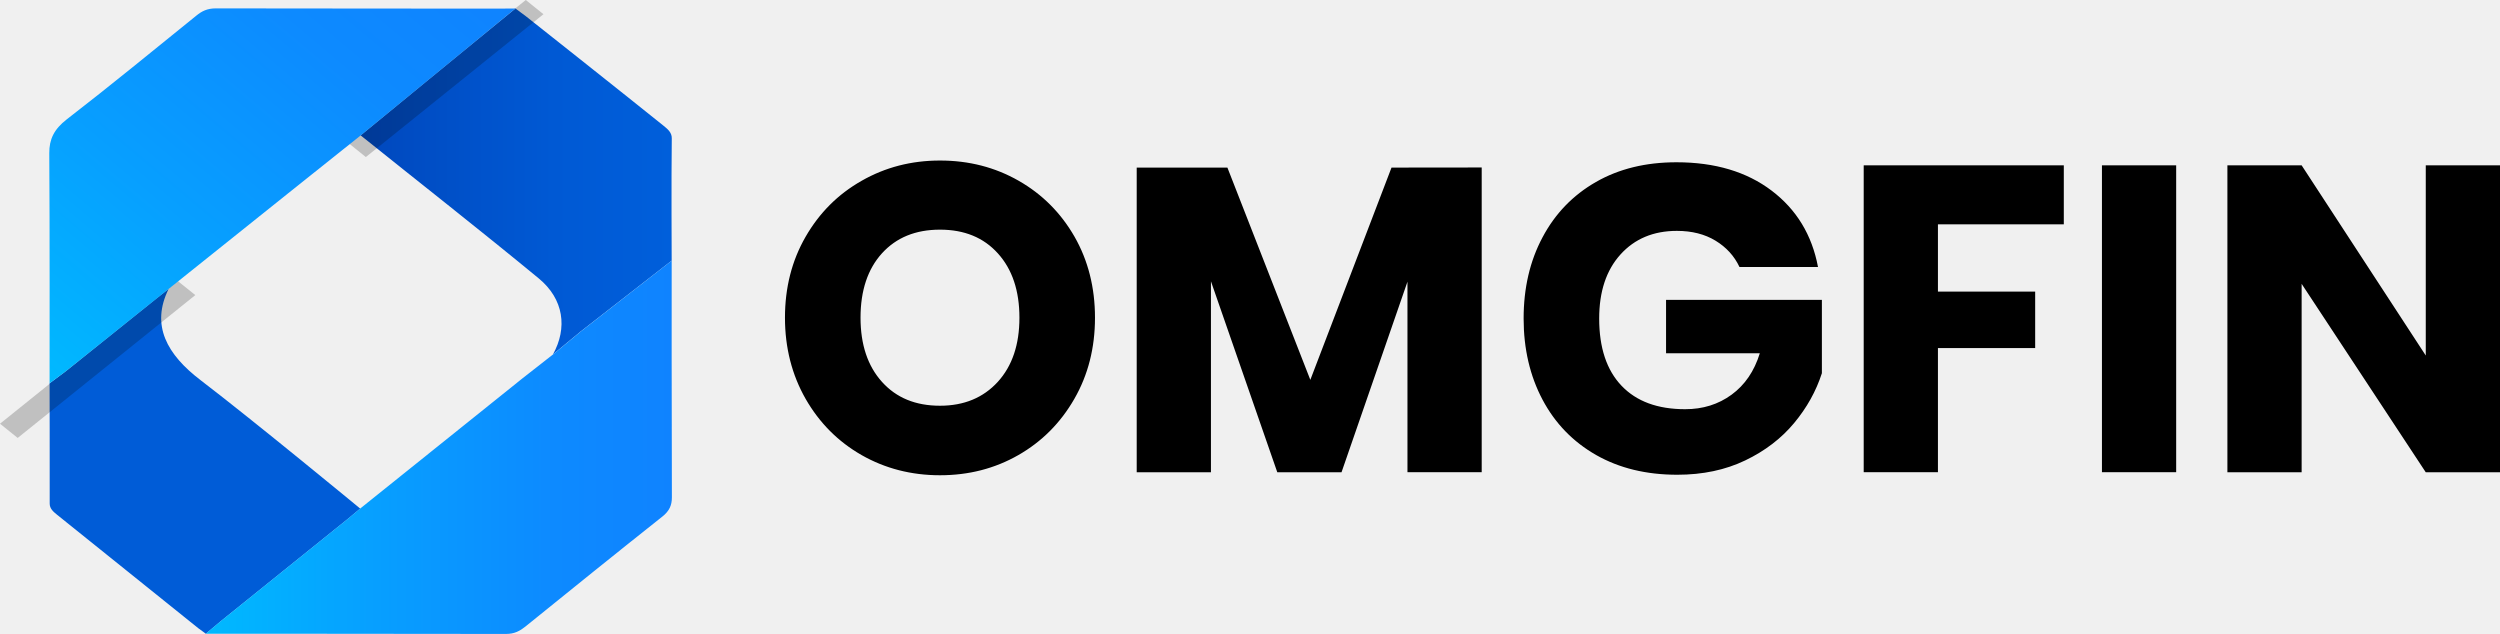
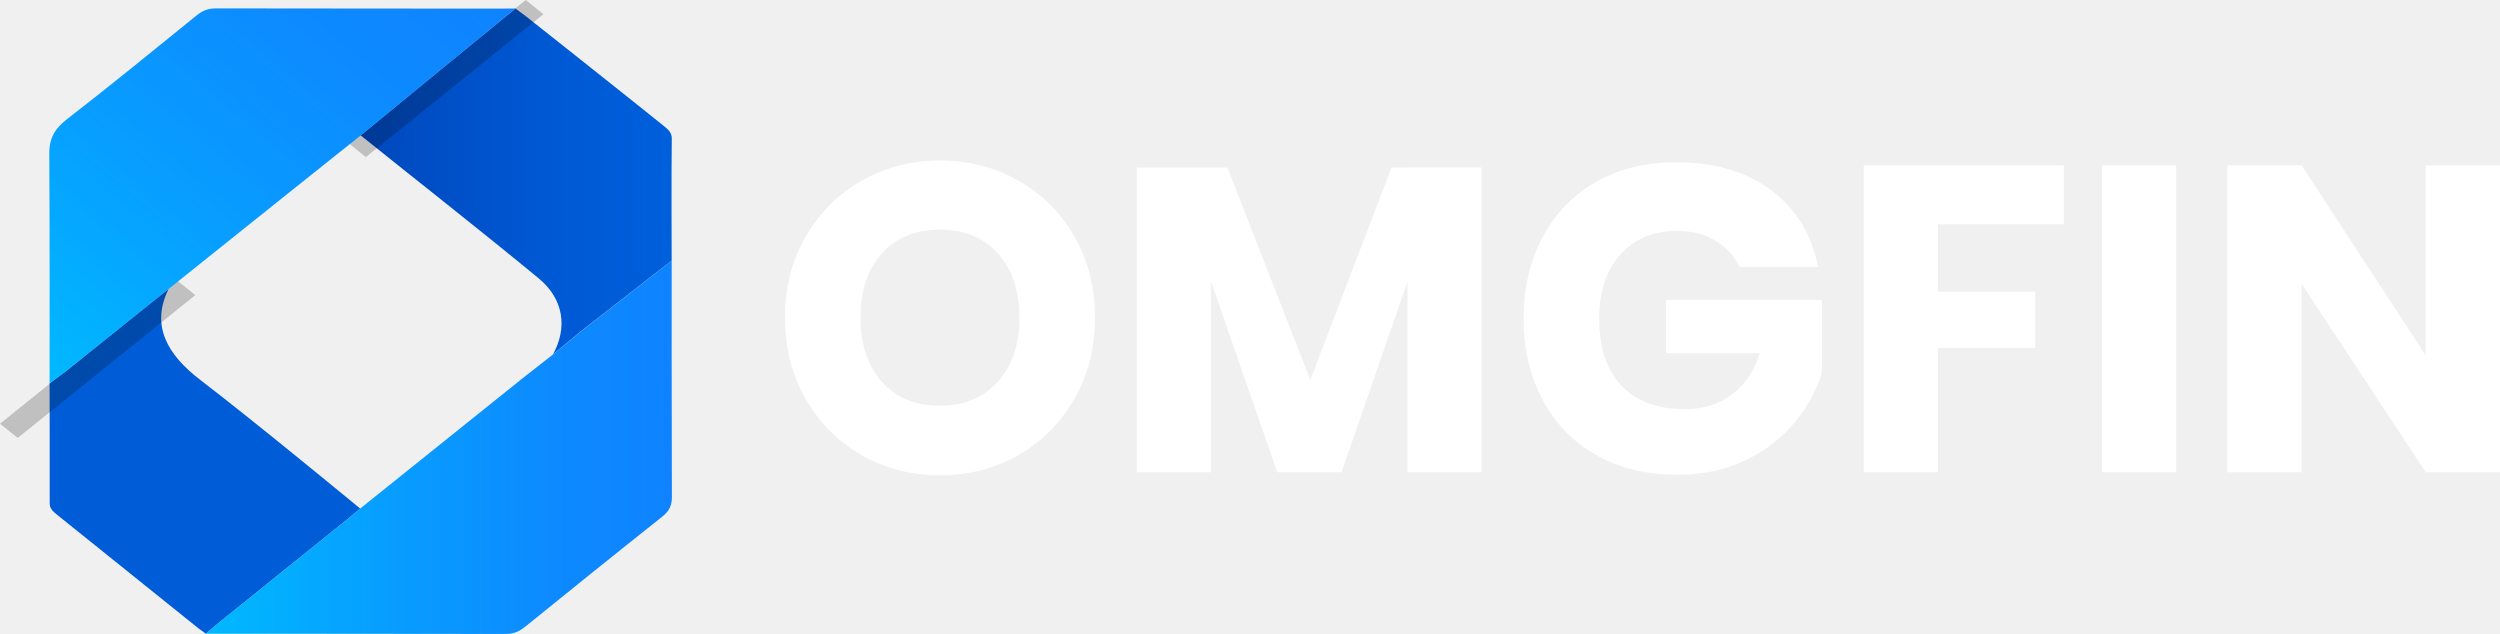
- <svg xmlns="http://www.w3.org/2000/svg" xmlns:xlink="http://www.w3.org/1999/xlink" enable-background="new 0 0 2445 620" viewBox="0 0 2445 620">
-   <linearGradient id="a" gradientTransform="matrix(.247 0 0 -.247 -1475.733 -123.3073)" gradientUnits="userSpaceOnUse" x1="7404.168" x2="8635.971" y1="-1217.915" y2="-1217.915">
-     <stop offset="0" stop-color="#0048bd" />
-     <stop offset=".045" stop-color="#0049bf" />
-     <stop offset=".618" stop-color="#0059d4" />
-     <stop offset="1" stop-color="#005fdb" />
+ <svg xmlns="http://www.w3.org/2000/svg" version="1.1" id="Layer_1" x="0px" y="0px" viewBox="0 0 2445 620" style="enable-background:new 0 0 2445 620;" xml:space="preserve">
+   <style type="text/css">
+ 	.st0{fill:#005CD7;}
+ 	.st1{opacity:0.2;enable-background:new    ;}
+ 	.st2{fill:url(#SVGID_1_);}
+ 	.st3{fill:url(#SVGID_00000083073936814159514060000011031061291953021353_);}
+ 	.st4{fill:url(#SVGID_00000130638305391911949630000008741226697411290543_);}
+ 	.st5{fill:#FFFFFF;}
+ </style>
+   <path class="st0" d="M352.3,497.4l-12.6,10.5l-124.1,99.9l-14.3,12l-7.5-5.5c0,0-91.9-73.9-137.9-110.8c-3.8-3.1-7.3-6-7.3-11  c0.1-38.9-0.1-116.7-0.1-116.7v-1l15.6-11.5l89.3-71.7l11.5-9c-17.6,35.5-1.7,64.1,31.4,89.3C248.9,412.1,352.3,497.4,352.3,497.4  L352.3,497.4z" />
+   <path class="st1" d="M17.3,428.3L0,414.4l173.7-139.7l17.3,13.9L17.3,428.3z" />
+   <linearGradient id="SVGID_1_" gradientUnits="userSpaceOnUse" x1="4882.99" y1="1817.447" x2="6114.974" y2="1817.447" gradientTransform="matrix(0.247 0 0 0.247 -853.0024 -271.4593)">
+     <stop offset="0" style="stop-color:#0048BD" />
+     <stop offset="4.500000e-02" style="stop-color:#0049BF" />
+     <stop offset="0.618" style="stop-color:#0059D4" />
+     <stop offset="1" style="stop-color:#005FDB" />
  </linearGradient>
-   <linearGradient id="b">
-     <stop offset="0" stop-color="#00b9ff" />
-     <stop offset=".365" stop-color="#079fff" />
-     <stop offset=".746" stop-color="#0d8aff" />
-     <stop offset="1" stop-color="#0f83ff" />
+   <path class="st2" d="M656.9,254.9L568,324.1l-27.2,22.5c14.3-25.8,10.7-54.1-14-74.4c-57.3-47.2-116-93.2-174.1-139.8  c22.2-18.2,44.3-36.5,66.5-54.6c27.7-22.7,84.9-69.5,84.9-69.5l10.1,7.5c0,0,90,71.2,134.9,107.3c4.2,3.4,7.9,6.6,7.9,12  C656.5,174.8,656.9,254.9,656.9,254.9L656.9,254.9z" />
+   <path class="st1" d="M357.8,153.6l-17.3-13.9L514.2,0l17.3,13.9L357.8,153.6z" />
+   <linearGradient id="SVGID_00000129911486155079045840000010658767269691754136_" gradientUnits="userSpaceOnUse" x1="3586.262" y1="2563.113" x2="5079.01" y2="784.124" gradientTransform="matrix(0.247 0 0 0.247 -853.0024 -271.4593)">
+     <stop offset="0" style="stop-color:#00B9FF" />
+     <stop offset="0.365" style="stop-color:#079FFF" />
+     <stop offset="0.746" style="stop-color:#0D8AFF" />
+     <stop offset="1" style="stop-color:#0F83FF" />
  </linearGradient>
-   <linearGradient id="c" gradientTransform="matrix(.247 0 0 -.247 -1475.733 -123.3073)" gradientUnits="userSpaceOnUse" x1="6108.515" x2="7601.56" xlink:href="#b" y1="-1963.771" y2="-184.429" />
-   <linearGradient id="d" gradientTransform="matrix(.247 0 0 -.247 -1475.733 -123.3073)" gradientUnits="userSpaceOnUse" x1="6790.769" x2="8636.869" xlink:href="#b" y1="-2270.565" y2="-2270.565" />
-   <path d="m352.3 497.4-12.6 10.5-124.1 99.9-14.3 12-7.5-5.5s-91.9-73.9-137.9-110.8c-3.8-3.1-7.3-6-7.3-11 .1-38.9-.1-116.7-.1-116.7v-1l15.6-11.5 89.3-71.7 11.5-9c-17.6 35.5-1.7 64.1 31.4 89.3 52.6 40.2 156 125.5 156 125.5z" fill="#005cd7" />
-   <path d="m17.3 428.3-17.3-13.9 173.7-139.7 17.3 13.9z" opacity=".2" />
-   <path d="m656.9 254.9-88.9 69.2-27.2 22.5c14.3-25.8 10.7-54.1-14-74.4-57.3-47.2-116-93.2-174.1-139.8 22.2-18.2 44.3-36.5 66.5-54.6 27.7-22.7 84.9-69.5 84.9-69.5l10.1 7.5s90 71.2 134.9 107.3c4.2 3.4 7.9 6.6 7.9 12-.5 39.7-.1 119.8-.1 119.8z" fill="url(#a)" />
-   <path d="m357.8 153.6-17.3-13.9 173.7-139.7 17.3 13.9z" opacity=".2" />
-   <path d="m48.5 374.8v-16.2s.2-139.2-.3-208.8c-.1-13.4 4.5-23.3 17-33 43-33.2 84.7-67.5 126.8-101.5 5.4-4.4 10.7-7.1 19-7.1 93.4.2 280.2.2 280.2.2l12.9-.1s-129.2 105.9-151.3 124.1c-61.9 49.2-288.7 230.9-288.7 230.9z" fill="url(#c)" />
-   <path d="m656.9 254.9v15.6s-.1 144 .2 216c0 7.6-2.4 13.2-9.3 18.7-44.9 35.6-89.5 71.6-134 107.6-5.4 4.3-10.6 7.2-19 7.2-93.9-.2-281.8-.2-281.8-.2h-11.8l14.3-12 124.1-99.9 12.6-10.5 10.6-8.5 148.2-118.9 29.9-23.4 27.2-22.5z" fill="url(#d)" />
-   <path d="m996.3 176.8c23.1 13.2 41.2 31.4 54.6 54.7 13.3 23.3 20 49.7 20 79.2s-6.7 55.9-20.2 79.4-31.7 41.8-54.8 55-48.6 19.7-76.6 19.7-53.6-6.6-76.6-19.7c-23.1-13.2-41.3-31.5-54.8-55-13.4-23.5-20.2-50-20.2-79.4s6.7-55.8 20.2-79.2 31.7-41.6 54.8-54.7c23.1-13.2 48.6-19.8 76.6-19.8 28.3 0 53.9 6.6 77 19.8zm-133.7 70.9c-14 15.4-21 36.5-21 63 0 26.3 7 47.3 21 62.8 14 15.6 32.9 23.3 56.7 23.3 23.5 0 42.3-7.8 56.5-23.3 14.2-15.6 21.2-36.5 21.2-62.8s-7-47.3-21-62.8c-14-15.6-32.9-23.3-56.7-23.3s-42.7 7.7-56.7 23.1zm586.5-83.9v298h-72.6v-186.3l-64.5 186.4h-62.8l-64.9-186.8v186.8h-72.6v-298h88.7l81.1 207.6 79.4-207.6zm283.5 22.6c24.3 18.4 39.5 43.3 45.4 74.7h-76.8c-5.1-10.8-12.9-19.3-23.4-25.7s-23.1-9.6-37.8-9.6c-22.9 0-41.3 7.7-55.2 23.1s-20.8 36.3-20.8 62.6c0 28.6 7.3 50.5 21.9 65.8s35.3 22.9 62.2 22.9c17.3 0 32.4-4.7 45.4-14.2s22.2-23 27.6-40.5h-91.7v-52.2h152.4v71.7c-5.7 17.6-14.7 33.8-27.2 48.8s-28.4 27.2-47.8 36.5-41.5 14-66.4 14c-30.3 0-56.7-6.4-79.4-19.3-22.6-12.9-40.1-30.9-52.4-54.1s-18.5-49.7-18.5-79.4 6.1-56.2 18.5-79.4c12.3-23.2 29.7-41.2 52.2-54.1s48.7-19.3 78.8-19.3c37.7 0 68.7 9.3 93 27.7zm285.8-24.7v57.7h-123.1v65.8h95.1v55.2h-95.1v121.4h-72.6v-300.1zm109.9 0v300.1h-72.6v-300.1zm316.7 300.2h-72.6l-121.4-184.3v184.3h-72.6v-300.2h72.6l121.4 186v-186h72.6z" />
+   <path style="fill:url(#SVGID_00000129911486155079045840000010658767269691754136_);" d="M48.5,374.8v-16.2c0,0,0.2-139.2-0.3-208.8  c-0.1-13.4,4.5-23.3,17-33c43-33.2,84.7-67.5,126.8-101.5c5.4-4.4,10.7-7.1,19-7.1c93.4,0.2,280.2,0.2,280.2,0.2l12.9-0.1  c0,0-129.2,105.9-151.3,124.1C290.9,181.6,64.1,363.3,64.1,363.3L48.5,374.8z" />
+   <linearGradient id="SVGID_00000165204273225665135740000006816557991510363819_" gradientUnits="userSpaceOnUse" x1="4268.026" y1="2870.078" x2="6113.775" y2="2870.078" gradientTransform="matrix(0.247 0 0 0.247 -853.0024 -271.4593)">
+     <stop offset="0" style="stop-color:#00B9FF" />
+     <stop offset="0.365" style="stop-color:#079FFF" />
+     <stop offset="0.746" style="stop-color:#0D8AFF" />
+     <stop offset="1" style="stop-color:#0F83FF" />
+   </linearGradient>
+   <path style="fill:url(#SVGID_00000165204273225665135740000006816557991510363819_);" d="M656.9,254.9v15.6c0,0-0.1,144,0.2,216  c0,7.6-2.4,13.2-9.3,18.7c-44.9,35.6-89.5,71.6-134,107.6c-5.4,4.3-10.6,7.2-19,7.2c-93.9-0.2-281.8-0.2-281.8-0.2h-11.8l14.3-12  l124.1-99.9l12.6-10.5l10.6-8.5L511,370l29.9-23.4l27.2-22.5L656.9,254.9z" />
+   <path class="st5" d="M996.3,176.8c23.1,13.2,41.2,31.4,54.6,54.7c13.3,23.3,20,49.7,20,79.2s-6.7,55.9-20.2,79.4s-31.7,41.8-54.8,55  s-48.6,19.7-76.6,19.7s-53.6-6.6-76.6-19.7c-23.1-13.2-41.3-31.5-54.8-55c-13.4-23.5-20.2-50-20.2-79.4s6.7-55.8,20.2-79.2  s31.7-41.6,54.8-54.7c23.1-13.2,48.6-19.8,76.6-19.8C947.6,157,973.2,163.6,996.3,176.8L996.3,176.8z M862.6,247.7  c-14,15.4-21,36.5-21,63c0,26.3,7,47.3,21,62.8c14,15.6,32.9,23.3,56.7,23.3c23.5,0,42.3-7.8,56.5-23.3C990,357.9,997,337,997,310.7  s-7-47.3-21-62.8c-14-15.6-32.9-23.3-56.7-23.3S876.6,232.3,862.6,247.7z M1449.1,163.8v298h-72.6V275.5L1312,461.9h-62.8  l-64.9-186.8v186.8h-72.6v-298h88.7l81.1,207.6l79.4-207.6L1449.1,163.8z M1732.6,186.4c24.3,18.4,39.5,43.3,45.4,74.7h-76.8  c-5.1-10.8-12.9-19.3-23.4-25.7s-23.1-9.6-37.8-9.6c-22.9,0-41.3,7.7-55.2,23.1s-20.8,36.3-20.8,62.6c0,28.6,7.3,50.5,21.9,65.8  s35.3,22.9,62.2,22.9c17.3,0,32.4-4.7,45.4-14.2s22.2-23,27.6-40.5h-91.7v-52.2h152.4V365c-5.7,17.6-14.7,33.8-27.2,48.8  s-28.4,27.2-47.8,36.5s-41.5,14-66.4,14c-30.3,0-56.7-6.4-79.4-19.3c-22.6-12.9-40.1-30.9-52.4-54.1s-18.5-49.7-18.5-79.4  s6.1-56.2,18.5-79.4c12.3-23.2,29.7-41.2,52.2-54.1s48.7-19.3,78.8-19.3C1677.3,158.7,1708.3,168,1732.6,186.4L1732.6,186.4z   M2018.4,161.7v57.7h-123.1v65.8h95.1v55.2h-95.1v121.4h-72.6V161.7L2018.4,161.7z M2128.3,161.7v300.1h-72.6V161.7L2128.3,161.7z   M2445,461.9h-72.6L2251,277.6v184.3h-72.6V161.7h72.6l121.4,186v-186h72.6V461.9z" />
</svg>
